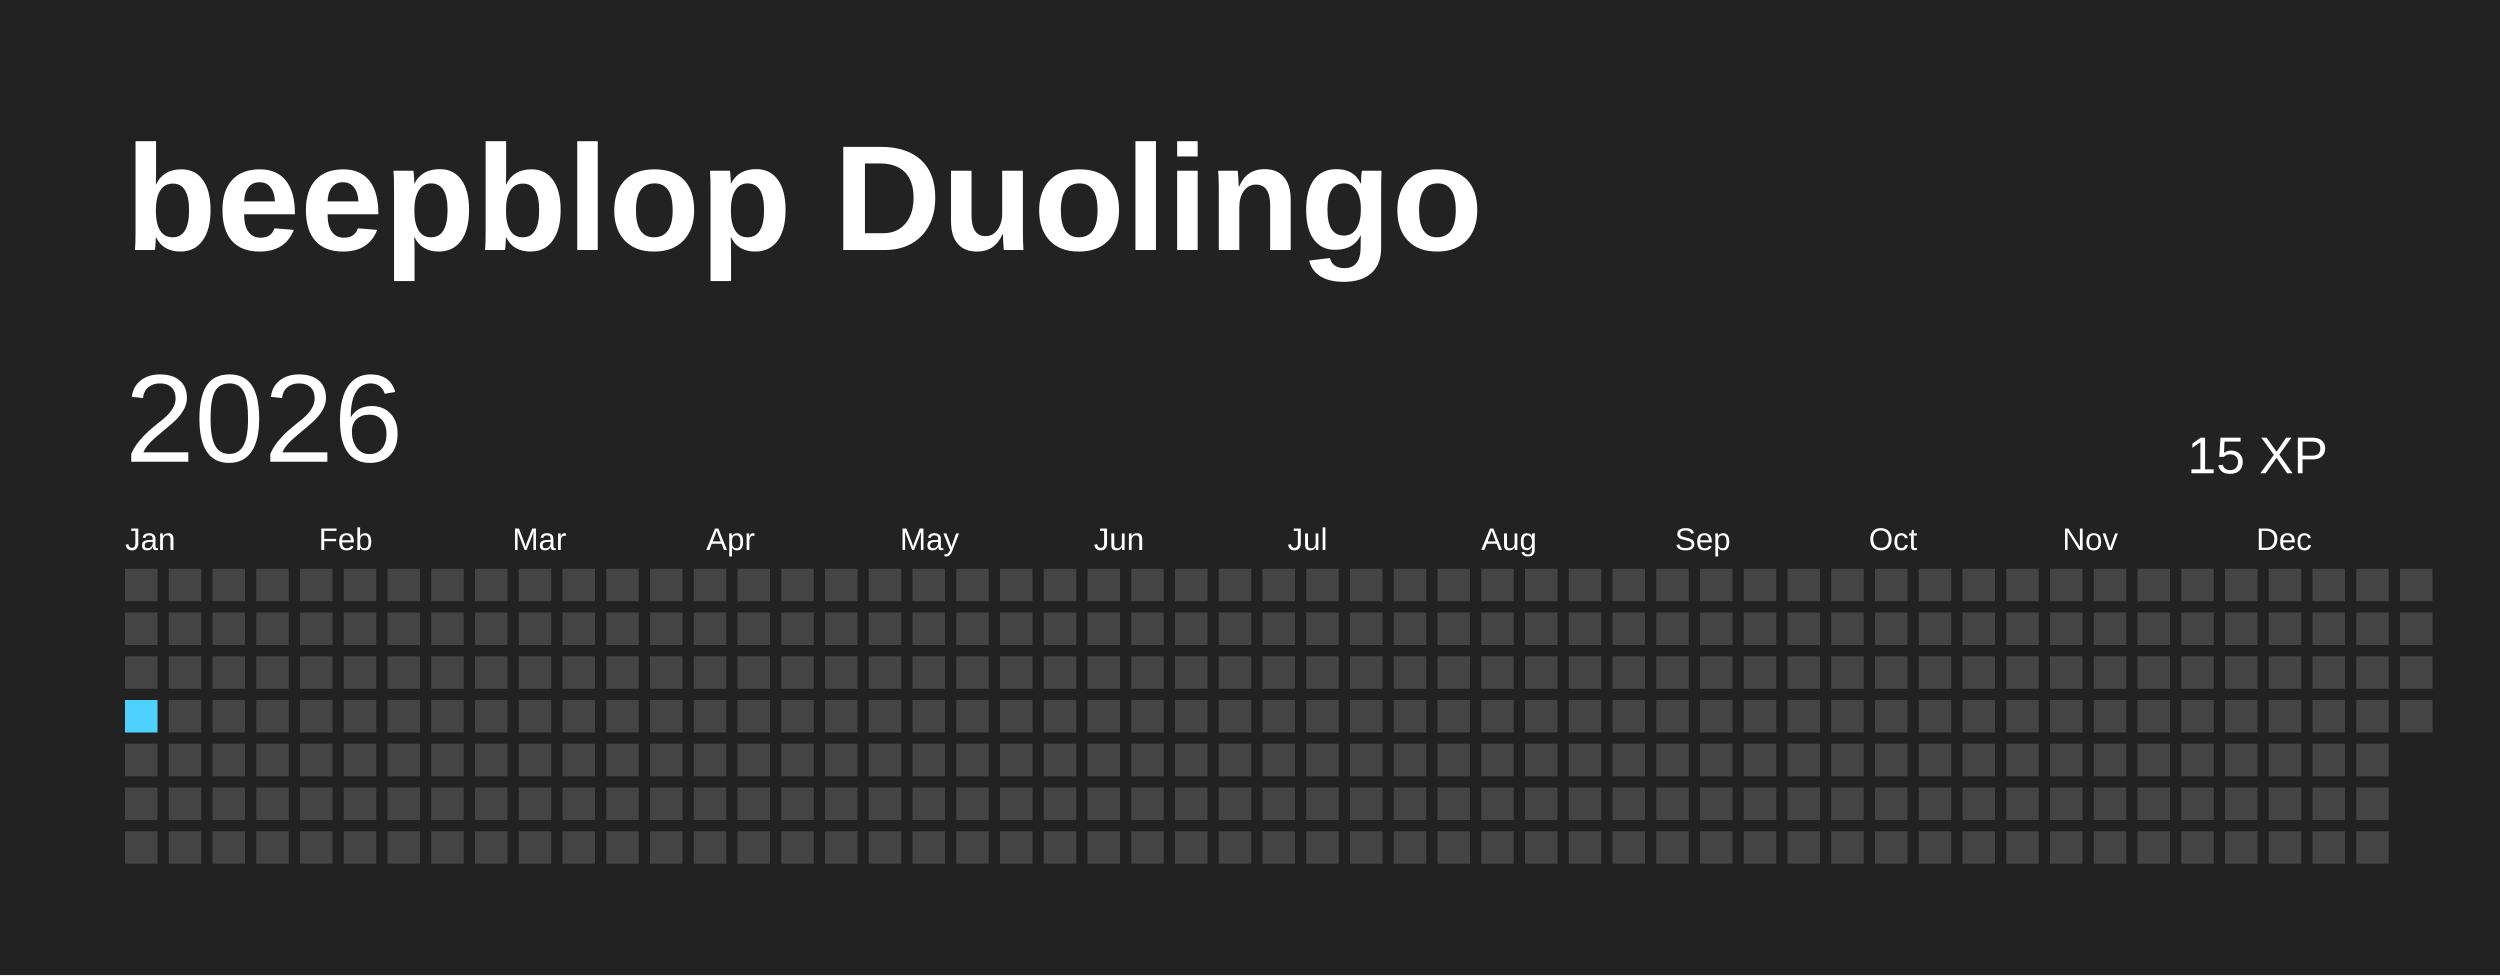
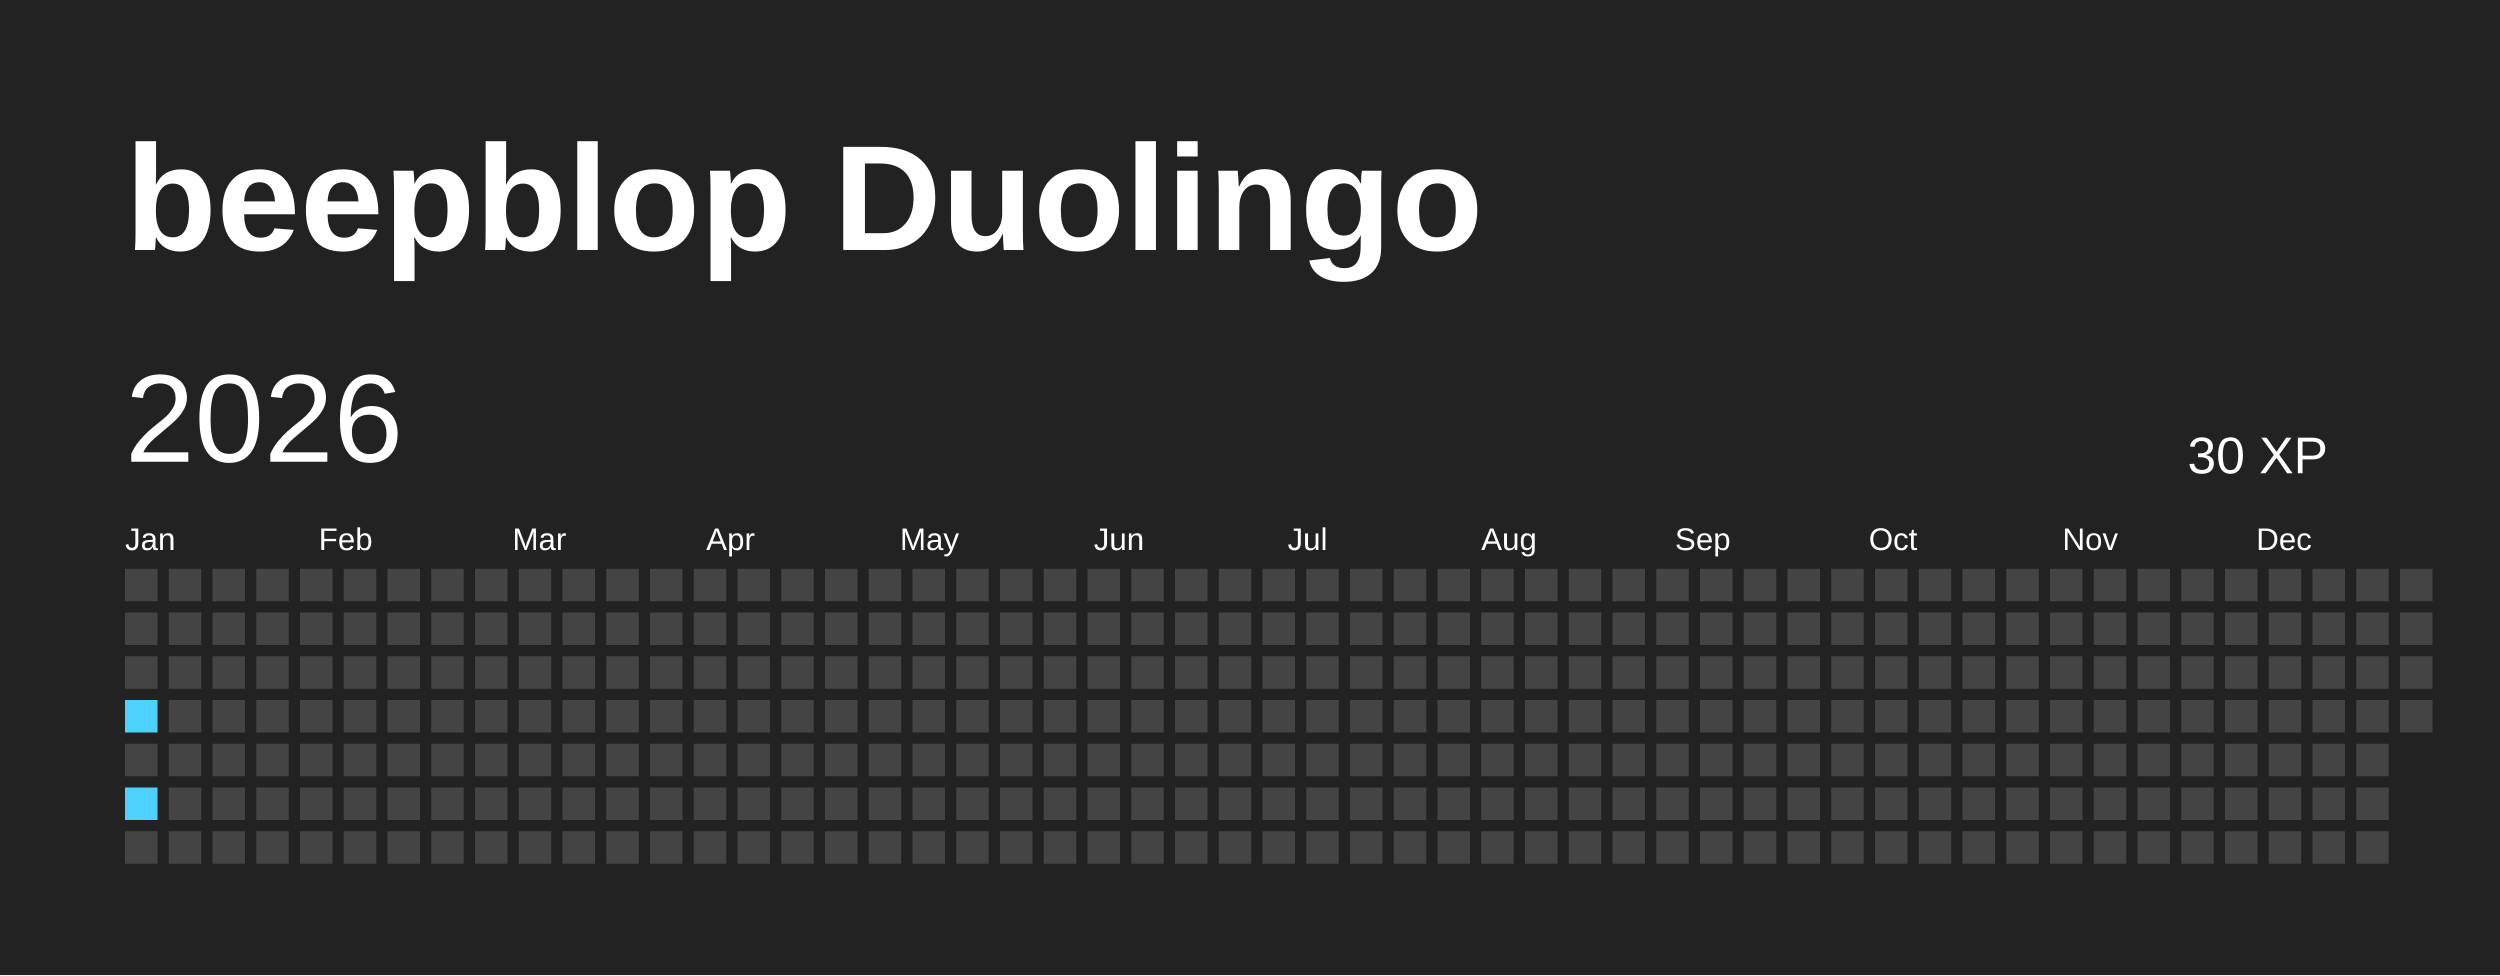
<svg xmlns="http://www.w3.org/2000/svg" baseProfile="full" height="78mm" version="1.1" viewBox="0,0,200,78" width="200mm">
  <defs />
  <rect fill="#222222" height="78" width="200" x="0" y="0" />
  <text fill="#FFFFFF" style="font-size:12px; font-family:Arial; font-weight:bold;" x="10" y="20">beepblop Duolingo</text>
  <text dominant-baseline="hanging" fill="#FFFFFF" style="font-size:10.0px; font-family:Arial;" x="10" y="30">2026</text>
-   <text dominant-baseline="hanging" fill="#FFFFFF" style="font-size:4.125px; font-family:Arial;" x="175" y="35">15 XP</text>
+   <text dominant-baseline="hanging" fill="#FFFFFF" style="font-size:4.125px; font-family:Arial;" x="175" y="35">30 XP</text>
  <text fill="#FFFFFF" style="font-size:2.5px; font-family:Arial" x="10.0" y="44">Jan</text>
  <text fill="#FFFFFF" style="font-size:2.5px; font-family:Arial" x="25.5" y="44">Feb</text>
  <text fill="#FFFFFF" style="font-size:2.5px; font-family:Arial" x="41.0" y="44">Mar</text>
  <text fill="#FFFFFF" style="font-size:2.5px; font-family:Arial" x="56.5" y="44">Apr</text>
  <text fill="#FFFFFF" style="font-size:2.5px; font-family:Arial" x="72.0" y="44">May</text>
  <text fill="#FFFFFF" style="font-size:2.5px; font-family:Arial" x="87.5" y="44">Jun</text>
  <text fill="#FFFFFF" style="font-size:2.5px; font-family:Arial" x="103.0" y="44">Jul</text>
  <text fill="#FFFFFF" style="font-size:2.5px; font-family:Arial" x="118.5" y="44">Aug</text>
  <text fill="#FFFFFF" style="font-size:2.5px; font-family:Arial" x="134.0" y="44">Sep</text>
  <text fill="#FFFFFF" style="font-size:2.5px; font-family:Arial" x="149.5" y="44">Oct</text>
  <text fill="#FFFFFF" style="font-size:2.5px; font-family:Arial" x="165.0" y="44">Nov</text>
  <text fill="#FFFFFF" style="font-size:2.5px; font-family:Arial" x="180.5" y="44">Dec</text>
  <rect fill="#444444" height="2.6" width="2.6" x="10.0" y="45.5" />
  <rect fill="#444444" height="2.6" width="2.6" x="10.0" y="49.0" />
  <rect fill="#444444" height="2.6" width="2.6" x="10.0" y="52.5" />
  <rect fill="#4DD2FF" height="2.6" width="2.6" x="10.0" y="56.0" />
  <rect fill="#444444" height="2.6" width="2.6" x="10.0" y="59.5" />
-   <rect fill="#444444" height="2.6" width="2.6" x="10.0" y="63.0" />
+   <rect fill="#4DD2FF" height="2.6" width="2.6" x="10.0" y="63.0" />
  <rect fill="#444444" height="2.6" width="2.6" x="10.0" y="66.5" />
  <rect fill="#444444" height="2.6" width="2.6" x="13.5" y="45.5" />
  <rect fill="#444444" height="2.6" width="2.6" x="13.5" y="49.0" />
  <rect fill="#444444" height="2.6" width="2.6" x="13.5" y="52.5" />
  <rect fill="#444444" height="2.6" width="2.6" x="13.5" y="56.0" />
  <rect fill="#444444" height="2.6" width="2.6" x="13.5" y="59.5" />
  <rect fill="#444444" height="2.6" width="2.6" x="13.5" y="63.0" />
  <rect fill="#444444" height="2.6" width="2.6" x="13.5" y="66.5" />
  <rect fill="#444444" height="2.6" width="2.6" x="17.0" y="45.5" />
  <rect fill="#444444" height="2.6" width="2.6" x="17.0" y="49.0" />
  <rect fill="#444444" height="2.6" width="2.6" x="17.0" y="52.5" />
  <rect fill="#444444" height="2.6" width="2.6" x="17.0" y="56.0" />
  <rect fill="#444444" height="2.6" width="2.6" x="17.0" y="59.5" />
  <rect fill="#444444" height="2.6" width="2.6" x="17.0" y="63.0" />
  <rect fill="#444444" height="2.6" width="2.6" x="17.0" y="66.5" />
  <rect fill="#444444" height="2.6" width="2.6" x="20.5" y="45.5" />
  <rect fill="#444444" height="2.6" width="2.6" x="20.5" y="49.0" />
  <rect fill="#444444" height="2.6" width="2.6" x="20.5" y="52.5" />
  <rect fill="#444444" height="2.6" width="2.6" x="20.5" y="56.0" />
  <rect fill="#444444" height="2.6" width="2.6" x="20.5" y="59.5" />
  <rect fill="#444444" height="2.6" width="2.6" x="20.5" y="63.0" />
  <rect fill="#444444" height="2.6" width="2.6" x="20.5" y="66.5" />
  <rect fill="#444444" height="2.6" width="2.6" x="24.0" y="45.5" />
  <rect fill="#444444" height="2.6" width="2.6" x="24.0" y="49.0" />
  <rect fill="#444444" height="2.6" width="2.6" x="24.0" y="52.5" />
  <rect fill="#444444" height="2.6" width="2.6" x="24.0" y="56.0" />
  <rect fill="#444444" height="2.6" width="2.6" x="24.0" y="59.5" />
  <rect fill="#444444" height="2.6" width="2.6" x="24.0" y="63.0" />
  <rect fill="#444444" height="2.6" width="2.6" x="24.0" y="66.5" />
  <rect fill="#444444" height="2.6" width="2.6" x="27.5" y="45.5" />
  <rect fill="#444444" height="2.6" width="2.6" x="27.5" y="49.0" />
  <rect fill="#444444" height="2.6" width="2.6" x="27.5" y="52.5" />
  <rect fill="#444444" height="2.6" width="2.6" x="27.5" y="56.0" />
  <rect fill="#444444" height="2.6" width="2.6" x="27.5" y="59.5" />
  <rect fill="#444444" height="2.6" width="2.6" x="27.5" y="63.0" />
  <rect fill="#444444" height="2.6" width="2.6" x="27.5" y="66.5" />
  <rect fill="#444444" height="2.6" width="2.6" x="31.0" y="45.5" />
  <rect fill="#444444" height="2.6" width="2.6" x="31.0" y="49.0" />
  <rect fill="#444444" height="2.6" width="2.6" x="31.0" y="52.5" />
  <rect fill="#444444" height="2.6" width="2.6" x="31.0" y="56.0" />
  <rect fill="#444444" height="2.6" width="2.6" x="31.0" y="59.5" />
  <rect fill="#444444" height="2.6" width="2.6" x="31.0" y="63.0" />
  <rect fill="#444444" height="2.6" width="2.6" x="31.0" y="66.5" />
  <rect fill="#444444" height="2.6" width="2.6" x="34.5" y="45.5" />
  <rect fill="#444444" height="2.6" width="2.6" x="34.5" y="49.0" />
  <rect fill="#444444" height="2.6" width="2.6" x="34.5" y="52.5" />
  <rect fill="#444444" height="2.6" width="2.6" x="34.5" y="56.0" />
  <rect fill="#444444" height="2.6" width="2.6" x="34.5" y="59.5" />
  <rect fill="#444444" height="2.6" width="2.6" x="34.5" y="63.0" />
  <rect fill="#444444" height="2.6" width="2.6" x="34.5" y="66.5" />
  <rect fill="#444444" height="2.6" width="2.6" x="38.0" y="45.5" />
  <rect fill="#444444" height="2.6" width="2.6" x="38.0" y="49.0" />
  <rect fill="#444444" height="2.6" width="2.6" x="38.0" y="52.5" />
  <rect fill="#444444" height="2.6" width="2.6" x="38.0" y="56.0" />
  <rect fill="#444444" height="2.6" width="2.6" x="38.0" y="59.5" />
  <rect fill="#444444" height="2.6" width="2.6" x="38.0" y="63.0" />
  <rect fill="#444444" height="2.6" width="2.6" x="38.0" y="66.5" />
  <rect fill="#444444" height="2.6" width="2.6" x="41.5" y="45.5" />
  <rect fill="#444444" height="2.6" width="2.6" x="41.5" y="49.0" />
  <rect fill="#444444" height="2.6" width="2.6" x="41.5" y="52.5" />
  <rect fill="#444444" height="2.6" width="2.6" x="41.5" y="56.0" />
  <rect fill="#444444" height="2.6" width="2.6" x="41.5" y="59.5" />
  <rect fill="#444444" height="2.6" width="2.6" x="41.5" y="63.0" />
  <rect fill="#444444" height="2.6" width="2.6" x="41.5" y="66.5" />
  <rect fill="#444444" height="2.6" width="2.6" x="45.0" y="45.5" />
  <rect fill="#444444" height="2.6" width="2.6" x="45.0" y="49.0" />
  <rect fill="#444444" height="2.6" width="2.6" x="45.0" y="52.5" />
  <rect fill="#444444" height="2.6" width="2.6" x="45.0" y="56.0" />
  <rect fill="#444444" height="2.6" width="2.6" x="45.0" y="59.5" />
  <rect fill="#444444" height="2.6" width="2.6" x="45.0" y="63.0" />
  <rect fill="#444444" height="2.6" width="2.6" x="45.0" y="66.5" />
  <rect fill="#444444" height="2.6" width="2.6" x="48.5" y="45.5" />
  <rect fill="#444444" height="2.6" width="2.6" x="48.5" y="49.0" />
  <rect fill="#444444" height="2.6" width="2.6" x="48.5" y="52.5" />
  <rect fill="#444444" height="2.6" width="2.6" x="48.5" y="56.0" />
  <rect fill="#444444" height="2.6" width="2.6" x="48.5" y="59.5" />
  <rect fill="#444444" height="2.6" width="2.6" x="48.5" y="63.0" />
  <rect fill="#444444" height="2.6" width="2.6" x="48.5" y="66.5" />
  <rect fill="#444444" height="2.6" width="2.6" x="52.0" y="45.5" />
  <rect fill="#444444" height="2.6" width="2.6" x="52.0" y="49.0" />
  <rect fill="#444444" height="2.6" width="2.6" x="52.0" y="52.5" />
  <rect fill="#444444" height="2.6" width="2.6" x="52.0" y="56.0" />
  <rect fill="#444444" height="2.6" width="2.6" x="52.0" y="59.5" />
  <rect fill="#444444" height="2.6" width="2.6" x="52.0" y="63.0" />
  <rect fill="#444444" height="2.6" width="2.6" x="52.0" y="66.5" />
  <rect fill="#444444" height="2.6" width="2.6" x="55.5" y="45.5" />
  <rect fill="#444444" height="2.6" width="2.6" x="55.5" y="49.0" />
  <rect fill="#444444" height="2.6" width="2.6" x="55.5" y="52.5" />
  <rect fill="#444444" height="2.6" width="2.6" x="55.5" y="56.0" />
  <rect fill="#444444" height="2.6" width="2.6" x="55.5" y="59.5" />
  <rect fill="#444444" height="2.6" width="2.6" x="55.5" y="63.0" />
  <rect fill="#444444" height="2.6" width="2.6" x="55.5" y="66.5" />
  <rect fill="#444444" height="2.6" width="2.6" x="59.0" y="45.5" />
  <rect fill="#444444" height="2.6" width="2.6" x="59.0" y="49.0" />
  <rect fill="#444444" height="2.6" width="2.6" x="59.0" y="52.5" />
  <rect fill="#444444" height="2.6" width="2.6" x="59.0" y="56.0" />
  <rect fill="#444444" height="2.6" width="2.6" x="59.0" y="59.5" />
  <rect fill="#444444" height="2.6" width="2.6" x="59.0" y="63.0" />
  <rect fill="#444444" height="2.6" width="2.6" x="59.0" y="66.5" />
  <rect fill="#444444" height="2.6" width="2.6" x="62.5" y="45.5" />
  <rect fill="#444444" height="2.6" width="2.6" x="62.5" y="49.0" />
  <rect fill="#444444" height="2.6" width="2.6" x="62.5" y="52.5" />
  <rect fill="#444444" height="2.6" width="2.6" x="62.5" y="56.0" />
  <rect fill="#444444" height="2.6" width="2.6" x="62.5" y="59.5" />
  <rect fill="#444444" height="2.6" width="2.6" x="62.5" y="63.0" />
  <rect fill="#444444" height="2.6" width="2.6" x="62.5" y="66.5" />
  <rect fill="#444444" height="2.6" width="2.6" x="66.0" y="45.5" />
  <rect fill="#444444" height="2.6" width="2.6" x="66.0" y="49.0" />
  <rect fill="#444444" height="2.6" width="2.6" x="66.0" y="52.5" />
  <rect fill="#444444" height="2.6" width="2.6" x="66.0" y="56.0" />
  <rect fill="#444444" height="2.6" width="2.6" x="66.0" y="59.5" />
  <rect fill="#444444" height="2.6" width="2.6" x="66.0" y="63.0" />
  <rect fill="#444444" height="2.6" width="2.6" x="66.0" y="66.5" />
  <rect fill="#444444" height="2.6" width="2.6" x="69.5" y="45.5" />
  <rect fill="#444444" height="2.6" width="2.6" x="69.5" y="49.0" />
  <rect fill="#444444" height="2.6" width="2.6" x="69.5" y="52.5" />
  <rect fill="#444444" height="2.6" width="2.6" x="69.5" y="56.0" />
  <rect fill="#444444" height="2.6" width="2.6" x="69.5" y="59.5" />
  <rect fill="#444444" height="2.6" width="2.6" x="69.5" y="63.0" />
  <rect fill="#444444" height="2.6" width="2.6" x="69.5" y="66.5" />
  <rect fill="#444444" height="2.6" width="2.6" x="73.0" y="45.5" />
  <rect fill="#444444" height="2.6" width="2.6" x="73.0" y="49.0" />
  <rect fill="#444444" height="2.6" width="2.6" x="73.0" y="52.5" />
  <rect fill="#444444" height="2.6" width="2.6" x="73.0" y="56.0" />
  <rect fill="#444444" height="2.6" width="2.6" x="73.0" y="59.5" />
  <rect fill="#444444" height="2.6" width="2.6" x="73.0" y="63.0" />
  <rect fill="#444444" height="2.6" width="2.6" x="73.0" y="66.5" />
  <rect fill="#444444" height="2.6" width="2.6" x="76.5" y="45.5" />
  <rect fill="#444444" height="2.6" width="2.6" x="76.5" y="49.0" />
  <rect fill="#444444" height="2.6" width="2.6" x="76.5" y="52.5" />
  <rect fill="#444444" height="2.6" width="2.6" x="76.5" y="56.0" />
  <rect fill="#444444" height="2.6" width="2.6" x="76.5" y="59.5" />
  <rect fill="#444444" height="2.6" width="2.6" x="76.5" y="63.0" />
  <rect fill="#444444" height="2.6" width="2.6" x="76.5" y="66.5" />
  <rect fill="#444444" height="2.6" width="2.6" x="80.0" y="45.5" />
  <rect fill="#444444" height="2.6" width="2.6" x="80.0" y="49.0" />
  <rect fill="#444444" height="2.6" width="2.6" x="80.0" y="52.5" />
  <rect fill="#444444" height="2.6" width="2.6" x="80.0" y="56.0" />
  <rect fill="#444444" height="2.6" width="2.6" x="80.0" y="59.5" />
  <rect fill="#444444" height="2.6" width="2.6" x="80.0" y="63.0" />
  <rect fill="#444444" height="2.6" width="2.6" x="80.0" y="66.5" />
  <rect fill="#444444" height="2.6" width="2.6" x="83.5" y="45.5" />
  <rect fill="#444444" height="2.6" width="2.6" x="83.5" y="49.0" />
  <rect fill="#444444" height="2.6" width="2.6" x="83.5" y="52.5" />
  <rect fill="#444444" height="2.6" width="2.6" x="83.5" y="56.0" />
  <rect fill="#444444" height="2.6" width="2.6" x="83.5" y="59.5" />
  <rect fill="#444444" height="2.6" width="2.6" x="83.5" y="63.0" />
  <rect fill="#444444" height="2.6" width="2.6" x="83.5" y="66.5" />
  <rect fill="#444444" height="2.6" width="2.6" x="87.0" y="45.5" />
  <rect fill="#444444" height="2.6" width="2.6" x="87.0" y="49.0" />
  <rect fill="#444444" height="2.6" width="2.6" x="87.0" y="52.5" />
  <rect fill="#444444" height="2.6" width="2.6" x="87.0" y="56.0" />
  <rect fill="#444444" height="2.6" width="2.6" x="87.0" y="59.5" />
  <rect fill="#444444" height="2.6" width="2.6" x="87.0" y="63.0" />
  <rect fill="#444444" height="2.6" width="2.6" x="87.0" y="66.5" />
  <rect fill="#444444" height="2.6" width="2.6" x="90.5" y="45.5" />
  <rect fill="#444444" height="2.6" width="2.6" x="90.5" y="49.0" />
  <rect fill="#444444" height="2.6" width="2.6" x="90.5" y="52.5" />
  <rect fill="#444444" height="2.6" width="2.6" x="90.5" y="56.0" />
  <rect fill="#444444" height="2.6" width="2.6" x="90.5" y="59.5" />
  <rect fill="#444444" height="2.6" width="2.6" x="90.5" y="63.0" />
  <rect fill="#444444" height="2.6" width="2.6" x="90.5" y="66.5" />
  <rect fill="#444444" height="2.6" width="2.6" x="94.0" y="45.5" />
  <rect fill="#444444" height="2.6" width="2.6" x="94.0" y="49.0" />
  <rect fill="#444444" height="2.6" width="2.6" x="94.0" y="52.5" />
  <rect fill="#444444" height="2.6" width="2.6" x="94.0" y="56.0" />
  <rect fill="#444444" height="2.6" width="2.6" x="94.0" y="59.5" />
  <rect fill="#444444" height="2.6" width="2.6" x="94.0" y="63.0" />
  <rect fill="#444444" height="2.6" width="2.6" x="94.0" y="66.5" />
  <rect fill="#444444" height="2.6" width="2.6" x="97.5" y="45.5" />
  <rect fill="#444444" height="2.6" width="2.6" x="97.5" y="49.0" />
  <rect fill="#444444" height="2.6" width="2.6" x="97.5" y="52.5" />
  <rect fill="#444444" height="2.6" width="2.6" x="97.5" y="56.0" />
  <rect fill="#444444" height="2.6" width="2.6" x="97.5" y="59.5" />
  <rect fill="#444444" height="2.6" width="2.6" x="97.5" y="63.0" />
  <rect fill="#444444" height="2.6" width="2.6" x="97.5" y="66.5" />
  <rect fill="#444444" height="2.6" width="2.6" x="101.0" y="45.5" />
  <rect fill="#444444" height="2.6" width="2.6" x="101.0" y="49.0" />
  <rect fill="#444444" height="2.6" width="2.6" x="101.0" y="52.5" />
  <rect fill="#444444" height="2.6" width="2.6" x="101.0" y="56.0" />
  <rect fill="#444444" height="2.6" width="2.6" x="101.0" y="59.5" />
  <rect fill="#444444" height="2.6" width="2.6" x="101.0" y="63.0" />
  <rect fill="#444444" height="2.6" width="2.6" x="101.0" y="66.5" />
  <rect fill="#444444" height="2.6" width="2.6" x="104.5" y="45.5" />
  <rect fill="#444444" height="2.6" width="2.6" x="104.5" y="49.0" />
  <rect fill="#444444" height="2.6" width="2.6" x="104.5" y="52.5" />
  <rect fill="#444444" height="2.6" width="2.6" x="104.5" y="56.0" />
  <rect fill="#444444" height="2.6" width="2.6" x="104.5" y="59.5" />
  <rect fill="#444444" height="2.6" width="2.6" x="104.5" y="63.0" />
  <rect fill="#444444" height="2.6" width="2.6" x="104.5" y="66.5" />
  <rect fill="#444444" height="2.6" width="2.6" x="108.0" y="45.5" />
  <rect fill="#444444" height="2.6" width="2.6" x="108.0" y="49.0" />
  <rect fill="#444444" height="2.6" width="2.6" x="108.0" y="52.5" />
  <rect fill="#444444" height="2.6" width="2.6" x="108.0" y="56.0" />
  <rect fill="#444444" height="2.6" width="2.6" x="108.0" y="59.5" />
  <rect fill="#444444" height="2.6" width="2.6" x="108.0" y="63.0" />
  <rect fill="#444444" height="2.6" width="2.6" x="108.0" y="66.5" />
  <rect fill="#444444" height="2.6" width="2.6" x="111.5" y="45.5" />
  <rect fill="#444444" height="2.6" width="2.6" x="111.5" y="49.0" />
  <rect fill="#444444" height="2.6" width="2.6" x="111.5" y="52.5" />
  <rect fill="#444444" height="2.6" width="2.6" x="111.5" y="56.0" />
  <rect fill="#444444" height="2.6" width="2.6" x="111.5" y="59.5" />
  <rect fill="#444444" height="2.6" width="2.6" x="111.5" y="63.0" />
  <rect fill="#444444" height="2.6" width="2.6" x="111.5" y="66.5" />
  <rect fill="#444444" height="2.6" width="2.6" x="115.0" y="45.5" />
  <rect fill="#444444" height="2.6" width="2.6" x="115.0" y="49.0" />
  <rect fill="#444444" height="2.6" width="2.6" x="115.0" y="52.5" />
  <rect fill="#444444" height="2.6" width="2.6" x="115.0" y="56.0" />
  <rect fill="#444444" height="2.6" width="2.6" x="115.0" y="59.5" />
  <rect fill="#444444" height="2.6" width="2.6" x="115.0" y="63.0" />
  <rect fill="#444444" height="2.6" width="2.6" x="115.0" y="66.5" />
  <rect fill="#444444" height="2.6" width="2.6" x="118.5" y="45.5" />
  <rect fill="#444444" height="2.6" width="2.6" x="118.5" y="49.0" />
  <rect fill="#444444" height="2.6" width="2.6" x="118.5" y="52.5" />
  <rect fill="#444444" height="2.6" width="2.6" x="118.5" y="56.0" />
  <rect fill="#444444" height="2.6" width="2.6" x="118.5" y="59.5" />
  <rect fill="#444444" height="2.6" width="2.6" x="118.5" y="63.0" />
  <rect fill="#444444" height="2.6" width="2.6" x="118.5" y="66.5" />
  <rect fill="#444444" height="2.6" width="2.6" x="122.0" y="45.5" />
  <rect fill="#444444" height="2.6" width="2.6" x="122.0" y="49.0" />
  <rect fill="#444444" height="2.6" width="2.6" x="122.0" y="52.5" />
  <rect fill="#444444" height="2.6" width="2.6" x="122.0" y="56.0" />
  <rect fill="#444444" height="2.6" width="2.6" x="122.0" y="59.5" />
  <rect fill="#444444" height="2.6" width="2.6" x="122.0" y="63.0" />
  <rect fill="#444444" height="2.6" width="2.6" x="122.0" y="66.5" />
  <rect fill="#444444" height="2.6" width="2.6" x="125.5" y="45.5" />
  <rect fill="#444444" height="2.6" width="2.6" x="125.5" y="49.0" />
  <rect fill="#444444" height="2.6" width="2.6" x="125.5" y="52.5" />
  <rect fill="#444444" height="2.6" width="2.6" x="125.5" y="56.0" />
  <rect fill="#444444" height="2.6" width="2.6" x="125.5" y="59.5" />
  <rect fill="#444444" height="2.6" width="2.6" x="125.5" y="63.0" />
  <rect fill="#444444" height="2.6" width="2.6" x="125.5" y="66.5" />
  <rect fill="#444444" height="2.6" width="2.6" x="129.0" y="45.5" />
  <rect fill="#444444" height="2.6" width="2.6" x="129.0" y="49.0" />
  <rect fill="#444444" height="2.6" width="2.6" x="129.0" y="52.5" />
  <rect fill="#444444" height="2.6" width="2.6" x="129.0" y="56.0" />
  <rect fill="#444444" height="2.6" width="2.6" x="129.0" y="59.5" />
  <rect fill="#444444" height="2.6" width="2.6" x="129.0" y="63.0" />
  <rect fill="#444444" height="2.6" width="2.6" x="129.0" y="66.5" />
  <rect fill="#444444" height="2.6" width="2.6" x="132.5" y="45.5" />
  <rect fill="#444444" height="2.6" width="2.6" x="132.5" y="49.0" />
  <rect fill="#444444" height="2.6" width="2.6" x="132.5" y="52.5" />
  <rect fill="#444444" height="2.6" width="2.6" x="132.5" y="56.0" />
  <rect fill="#444444" height="2.6" width="2.6" x="132.5" y="59.5" />
  <rect fill="#444444" height="2.6" width="2.6" x="132.5" y="63.0" />
  <rect fill="#444444" height="2.6" width="2.6" x="132.5" y="66.5" />
  <rect fill="#444444" height="2.6" width="2.6" x="136.0" y="45.5" />
  <rect fill="#444444" height="2.6" width="2.6" x="136.0" y="49.0" />
  <rect fill="#444444" height="2.6" width="2.6" x="136.0" y="52.5" />
  <rect fill="#444444" height="2.6" width="2.6" x="136.0" y="56.0" />
  <rect fill="#444444" height="2.6" width="2.6" x="136.0" y="59.5" />
  <rect fill="#444444" height="2.6" width="2.6" x="136.0" y="63.0" />
  <rect fill="#444444" height="2.6" width="2.6" x="136.0" y="66.5" />
  <rect fill="#444444" height="2.6" width="2.6" x="139.5" y="45.5" />
  <rect fill="#444444" height="2.6" width="2.6" x="139.5" y="49.0" />
  <rect fill="#444444" height="2.6" width="2.6" x="139.5" y="52.5" />
  <rect fill="#444444" height="2.6" width="2.6" x="139.5" y="56.0" />
  <rect fill="#444444" height="2.6" width="2.6" x="139.5" y="59.5" />
  <rect fill="#444444" height="2.6" width="2.6" x="139.5" y="63.0" />
  <rect fill="#444444" height="2.6" width="2.6" x="139.5" y="66.5" />
  <rect fill="#444444" height="2.6" width="2.6" x="143.0" y="45.5" />
  <rect fill="#444444" height="2.6" width="2.6" x="143.0" y="49.0" />
  <rect fill="#444444" height="2.6" width="2.6" x="143.0" y="52.5" />
  <rect fill="#444444" height="2.6" width="2.6" x="143.0" y="56.0" />
  <rect fill="#444444" height="2.6" width="2.6" x="143.0" y="59.5" />
  <rect fill="#444444" height="2.6" width="2.6" x="143.0" y="63.0" />
  <rect fill="#444444" height="2.6" width="2.6" x="143.0" y="66.5" />
  <rect fill="#444444" height="2.6" width="2.6" x="146.5" y="45.5" />
  <rect fill="#444444" height="2.6" width="2.6" x="146.5" y="49.0" />
  <rect fill="#444444" height="2.6" width="2.6" x="146.5" y="52.5" />
  <rect fill="#444444" height="2.6" width="2.6" x="146.5" y="56.0" />
  <rect fill="#444444" height="2.6" width="2.6" x="146.5" y="59.5" />
  <rect fill="#444444" height="2.6" width="2.6" x="146.5" y="63.0" />
  <rect fill="#444444" height="2.6" width="2.6" x="146.5" y="66.5" />
  <rect fill="#444444" height="2.6" width="2.6" x="150.0" y="45.5" />
  <rect fill="#444444" height="2.6" width="2.6" x="150.0" y="49.0" />
  <rect fill="#444444" height="2.6" width="2.6" x="150.0" y="52.5" />
  <rect fill="#444444" height="2.6" width="2.6" x="150.0" y="56.0" />
  <rect fill="#444444" height="2.6" width="2.6" x="150.0" y="59.5" />
  <rect fill="#444444" height="2.6" width="2.6" x="150.0" y="63.0" />
  <rect fill="#444444" height="2.6" width="2.6" x="150.0" y="66.5" />
  <rect fill="#444444" height="2.6" width="2.6" x="153.5" y="45.5" />
  <rect fill="#444444" height="2.6" width="2.6" x="153.5" y="49.0" />
  <rect fill="#444444" height="2.6" width="2.6" x="153.5" y="52.5" />
  <rect fill="#444444" height="2.6" width="2.6" x="153.5" y="56.0" />
  <rect fill="#444444" height="2.6" width="2.6" x="153.5" y="59.5" />
  <rect fill="#444444" height="2.6" width="2.6" x="153.5" y="63.0" />
  <rect fill="#444444" height="2.6" width="2.6" x="153.5" y="66.5" />
  <rect fill="#444444" height="2.6" width="2.6" x="157.0" y="45.5" />
  <rect fill="#444444" height="2.6" width="2.6" x="157.0" y="49.0" />
  <rect fill="#444444" height="2.6" width="2.6" x="157.0" y="52.5" />
  <rect fill="#444444" height="2.6" width="2.6" x="157.0" y="56.0" />
  <rect fill="#444444" height="2.6" width="2.6" x="157.0" y="59.5" />
  <rect fill="#444444" height="2.6" width="2.6" x="157.0" y="63.0" />
  <rect fill="#444444" height="2.6" width="2.6" x="157.0" y="66.5" />
  <rect fill="#444444" height="2.6" width="2.6" x="160.5" y="45.5" />
  <rect fill="#444444" height="2.6" width="2.6" x="160.5" y="49.0" />
  <rect fill="#444444" height="2.6" width="2.6" x="160.5" y="52.5" />
  <rect fill="#444444" height="2.6" width="2.6" x="160.5" y="56.0" />
  <rect fill="#444444" height="2.6" width="2.6" x="160.5" y="59.5" />
  <rect fill="#444444" height="2.6" width="2.6" x="160.5" y="63.0" />
  <rect fill="#444444" height="2.6" width="2.6" x="160.5" y="66.5" />
  <rect fill="#444444" height="2.6" width="2.6" x="164.0" y="45.5" />
  <rect fill="#444444" height="2.6" width="2.6" x="164.0" y="49.0" />
  <rect fill="#444444" height="2.6" width="2.6" x="164.0" y="52.5" />
  <rect fill="#444444" height="2.6" width="2.6" x="164.0" y="56.0" />
  <rect fill="#444444" height="2.6" width="2.6" x="164.0" y="59.5" />
  <rect fill="#444444" height="2.6" width="2.6" x="164.0" y="63.0" />
  <rect fill="#444444" height="2.6" width="2.6" x="164.0" y="66.5" />
  <rect fill="#444444" height="2.6" width="2.6" x="167.5" y="45.5" />
  <rect fill="#444444" height="2.6" width="2.6" x="167.5" y="49.0" />
  <rect fill="#444444" height="2.6" width="2.6" x="167.5" y="52.5" />
  <rect fill="#444444" height="2.6" width="2.6" x="167.5" y="56.0" />
  <rect fill="#444444" height="2.6" width="2.6" x="167.5" y="59.5" />
  <rect fill="#444444" height="2.6" width="2.6" x="167.5" y="63.0" />
  <rect fill="#444444" height="2.6" width="2.6" x="167.5" y="66.5" />
  <rect fill="#444444" height="2.6" width="2.6" x="171.0" y="45.5" />
  <rect fill="#444444" height="2.6" width="2.6" x="171.0" y="49.0" />
  <rect fill="#444444" height="2.6" width="2.6" x="171.0" y="52.5" />
  <rect fill="#444444" height="2.6" width="2.6" x="171.0" y="56.0" />
  <rect fill="#444444" height="2.6" width="2.6" x="171.0" y="59.5" />
  <rect fill="#444444" height="2.6" width="2.6" x="171.0" y="63.0" />
  <rect fill="#444444" height="2.6" width="2.6" x="171.0" y="66.5" />
  <rect fill="#444444" height="2.6" width="2.6" x="174.5" y="45.5" />
  <rect fill="#444444" height="2.6" width="2.6" x="174.5" y="49.0" />
  <rect fill="#444444" height="2.6" width="2.6" x="174.5" y="52.5" />
  <rect fill="#444444" height="2.6" width="2.6" x="174.5" y="56.0" />
  <rect fill="#444444" height="2.6" width="2.6" x="174.5" y="59.5" />
  <rect fill="#444444" height="2.6" width="2.6" x="174.5" y="63.0" />
  <rect fill="#444444" height="2.6" width="2.6" x="174.5" y="66.5" />
  <rect fill="#444444" height="2.6" width="2.6" x="178.0" y="45.5" />
  <rect fill="#444444" height="2.6" width="2.6" x="178.0" y="49.0" />
  <rect fill="#444444" height="2.6" width="2.6" x="178.0" y="52.5" />
  <rect fill="#444444" height="2.6" width="2.6" x="178.0" y="56.0" />
  <rect fill="#444444" height="2.6" width="2.6" x="178.0" y="59.5" />
  <rect fill="#444444" height="2.6" width="2.6" x="178.0" y="63.0" />
  <rect fill="#444444" height="2.6" width="2.6" x="178.0" y="66.5" />
  <rect fill="#444444" height="2.6" width="2.6" x="181.5" y="45.5" />
  <rect fill="#444444" height="2.6" width="2.6" x="181.5" y="49.0" />
  <rect fill="#444444" height="2.6" width="2.6" x="181.5" y="52.5" />
  <rect fill="#444444" height="2.6" width="2.6" x="181.5" y="56.0" />
  <rect fill="#444444" height="2.6" width="2.6" x="181.5" y="59.5" />
  <rect fill="#444444" height="2.6" width="2.6" x="181.5" y="63.0" />
  <rect fill="#444444" height="2.6" width="2.6" x="181.5" y="66.5" />
  <rect fill="#444444" height="2.6" width="2.6" x="185.0" y="45.5" />
  <rect fill="#444444" height="2.6" width="2.6" x="185.0" y="49.0" />
  <rect fill="#444444" height="2.6" width="2.6" x="185.0" y="52.5" />
  <rect fill="#444444" height="2.6" width="2.6" x="185.0" y="56.0" />
  <rect fill="#444444" height="2.6" width="2.6" x="185.0" y="59.5" />
  <rect fill="#444444" height="2.6" width="2.6" x="185.0" y="63.0" />
  <rect fill="#444444" height="2.6" width="2.6" x="185.0" y="66.5" />
  <rect fill="#444444" height="2.6" width="2.6" x="188.5" y="45.5" />
  <rect fill="#444444" height="2.6" width="2.6" x="188.5" y="49.0" />
  <rect fill="#444444" height="2.6" width="2.6" x="188.5" y="52.5" />
  <rect fill="#444444" height="2.6" width="2.6" x="188.5" y="56.0" />
  <rect fill="#444444" height="2.6" width="2.6" x="188.5" y="59.5" />
  <rect fill="#444444" height="2.6" width="2.6" x="188.5" y="63.0" />
  <rect fill="#444444" height="2.6" width="2.6" x="188.5" y="66.5" />
  <rect fill="#444444" height="2.6" width="2.6" x="192.0" y="45.5" />
  <rect fill="#444444" height="2.6" width="2.6" x="192.0" y="49.0" />
  <rect fill="#444444" height="2.6" width="2.6" x="192.0" y="52.5" />
  <rect fill="#444444" height="2.6" width="2.6" x="192.0" y="56.0" />
</svg>
